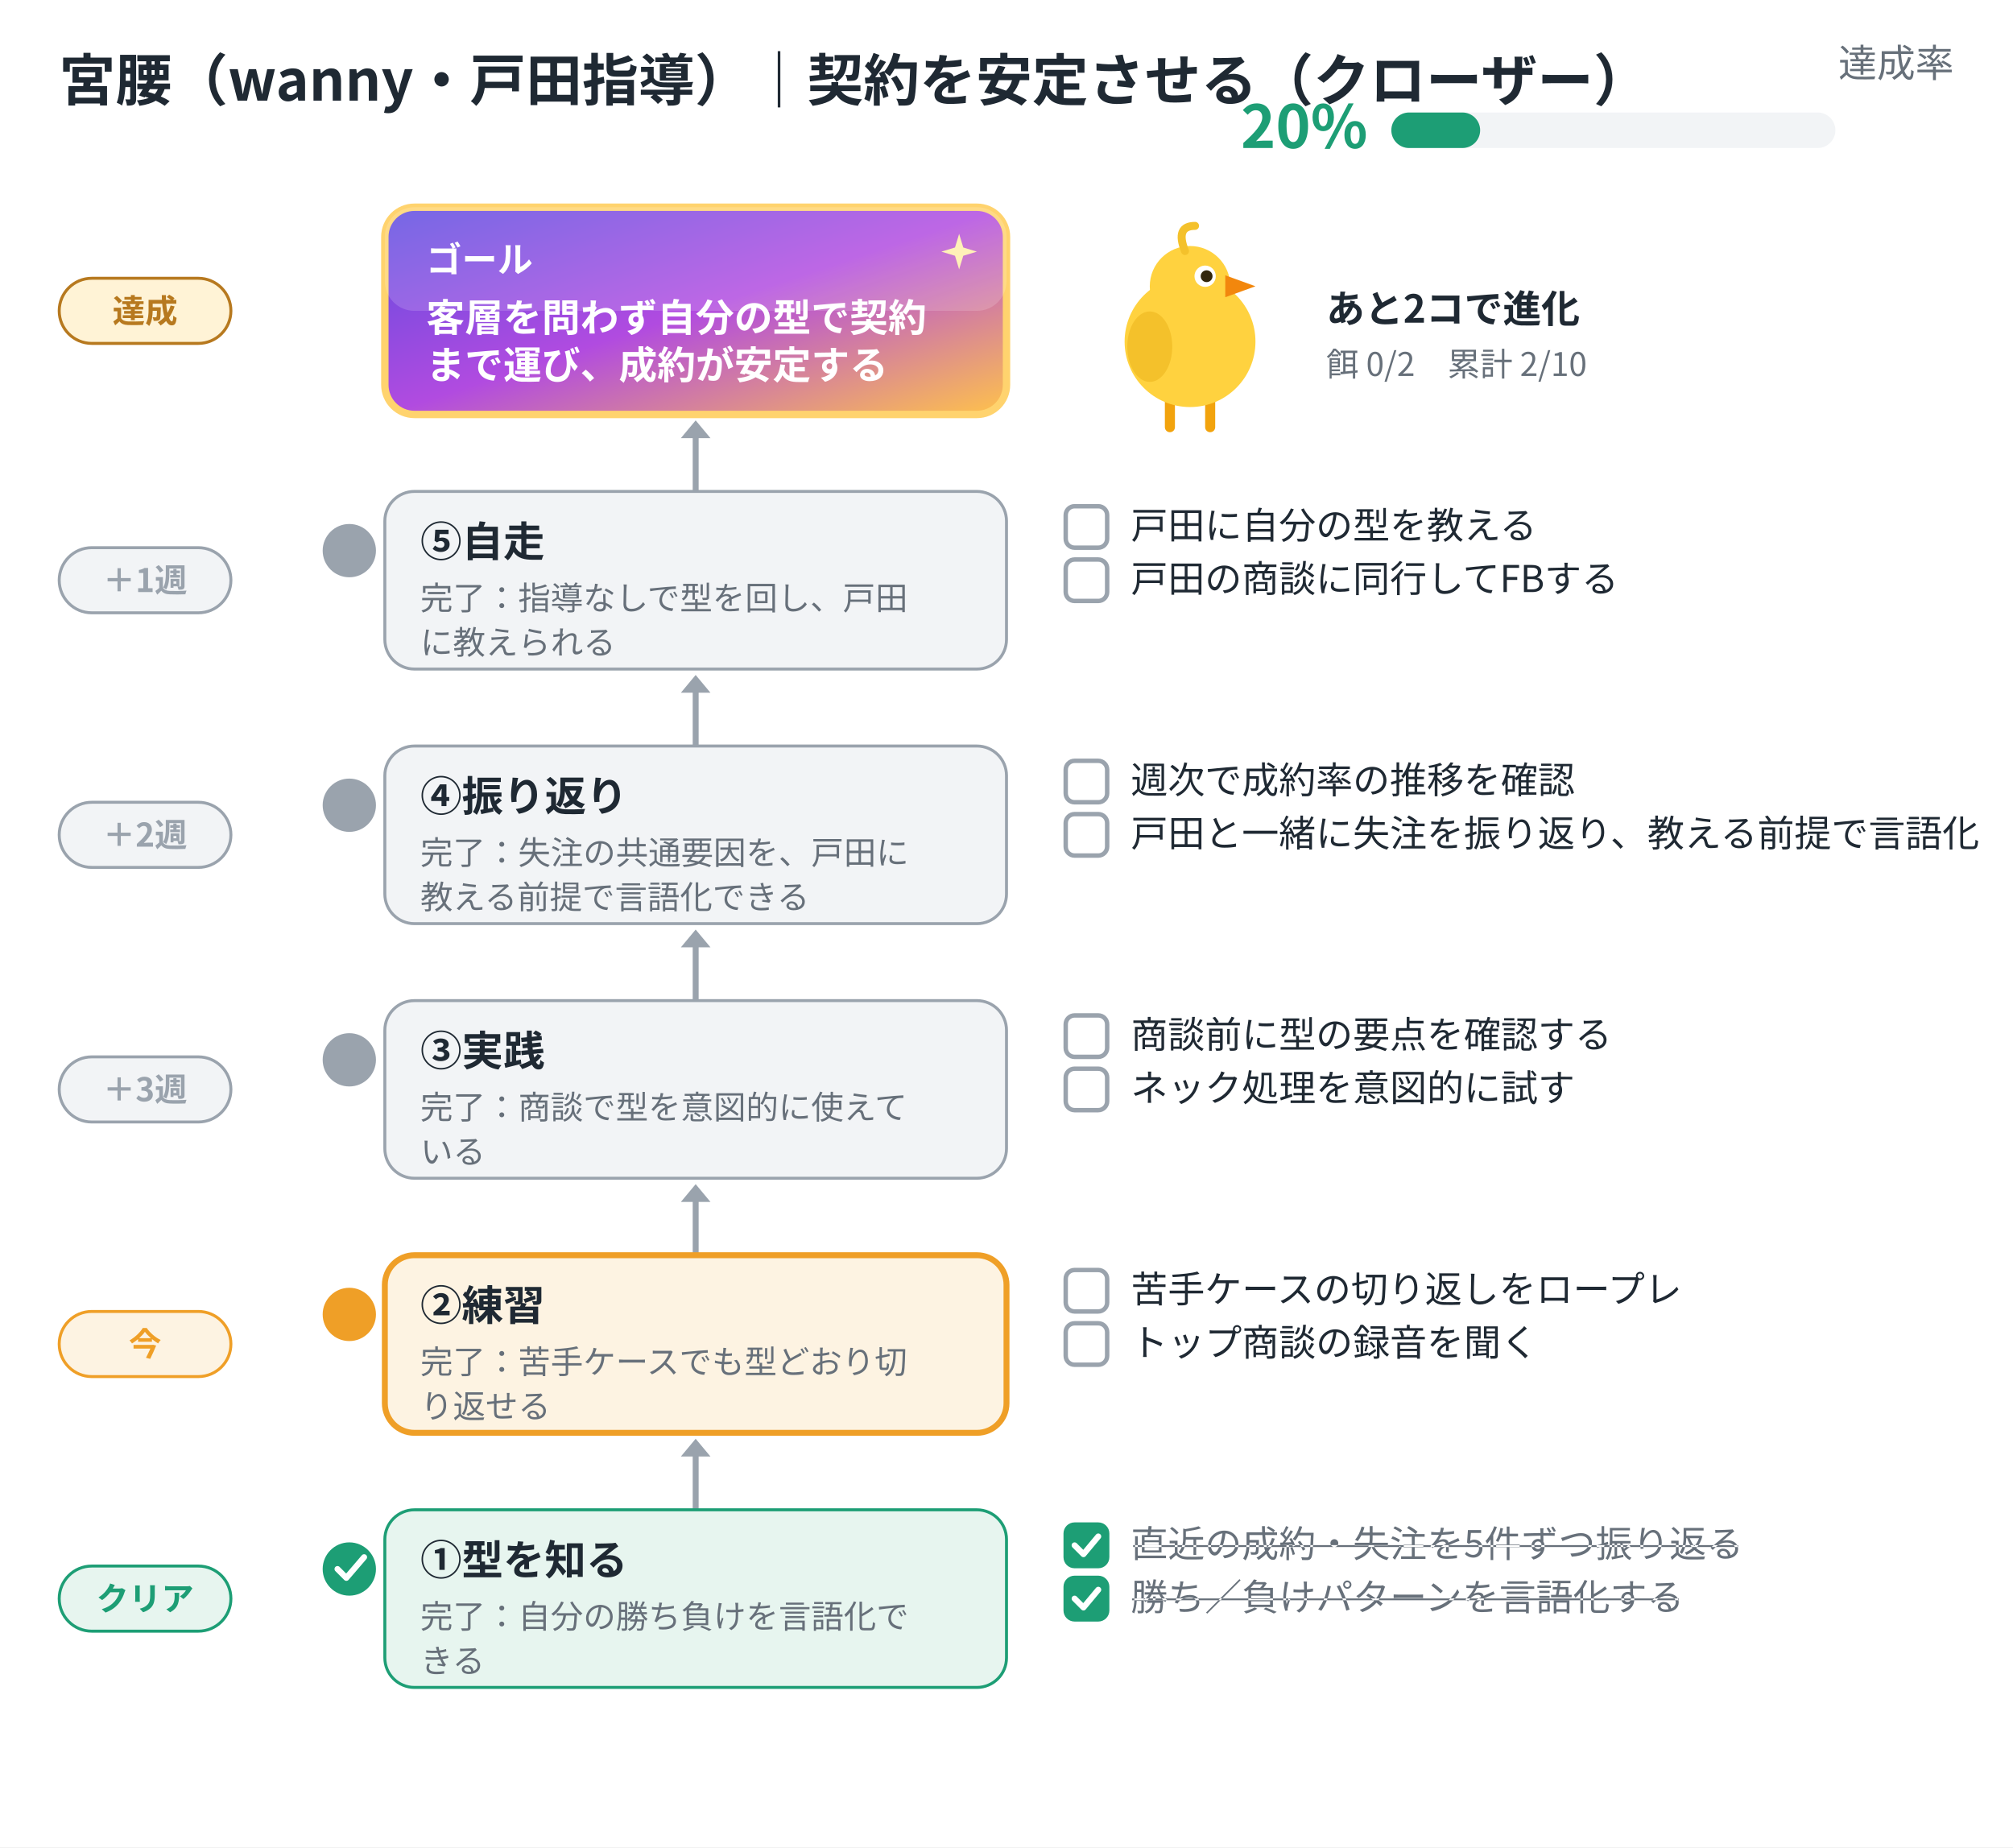
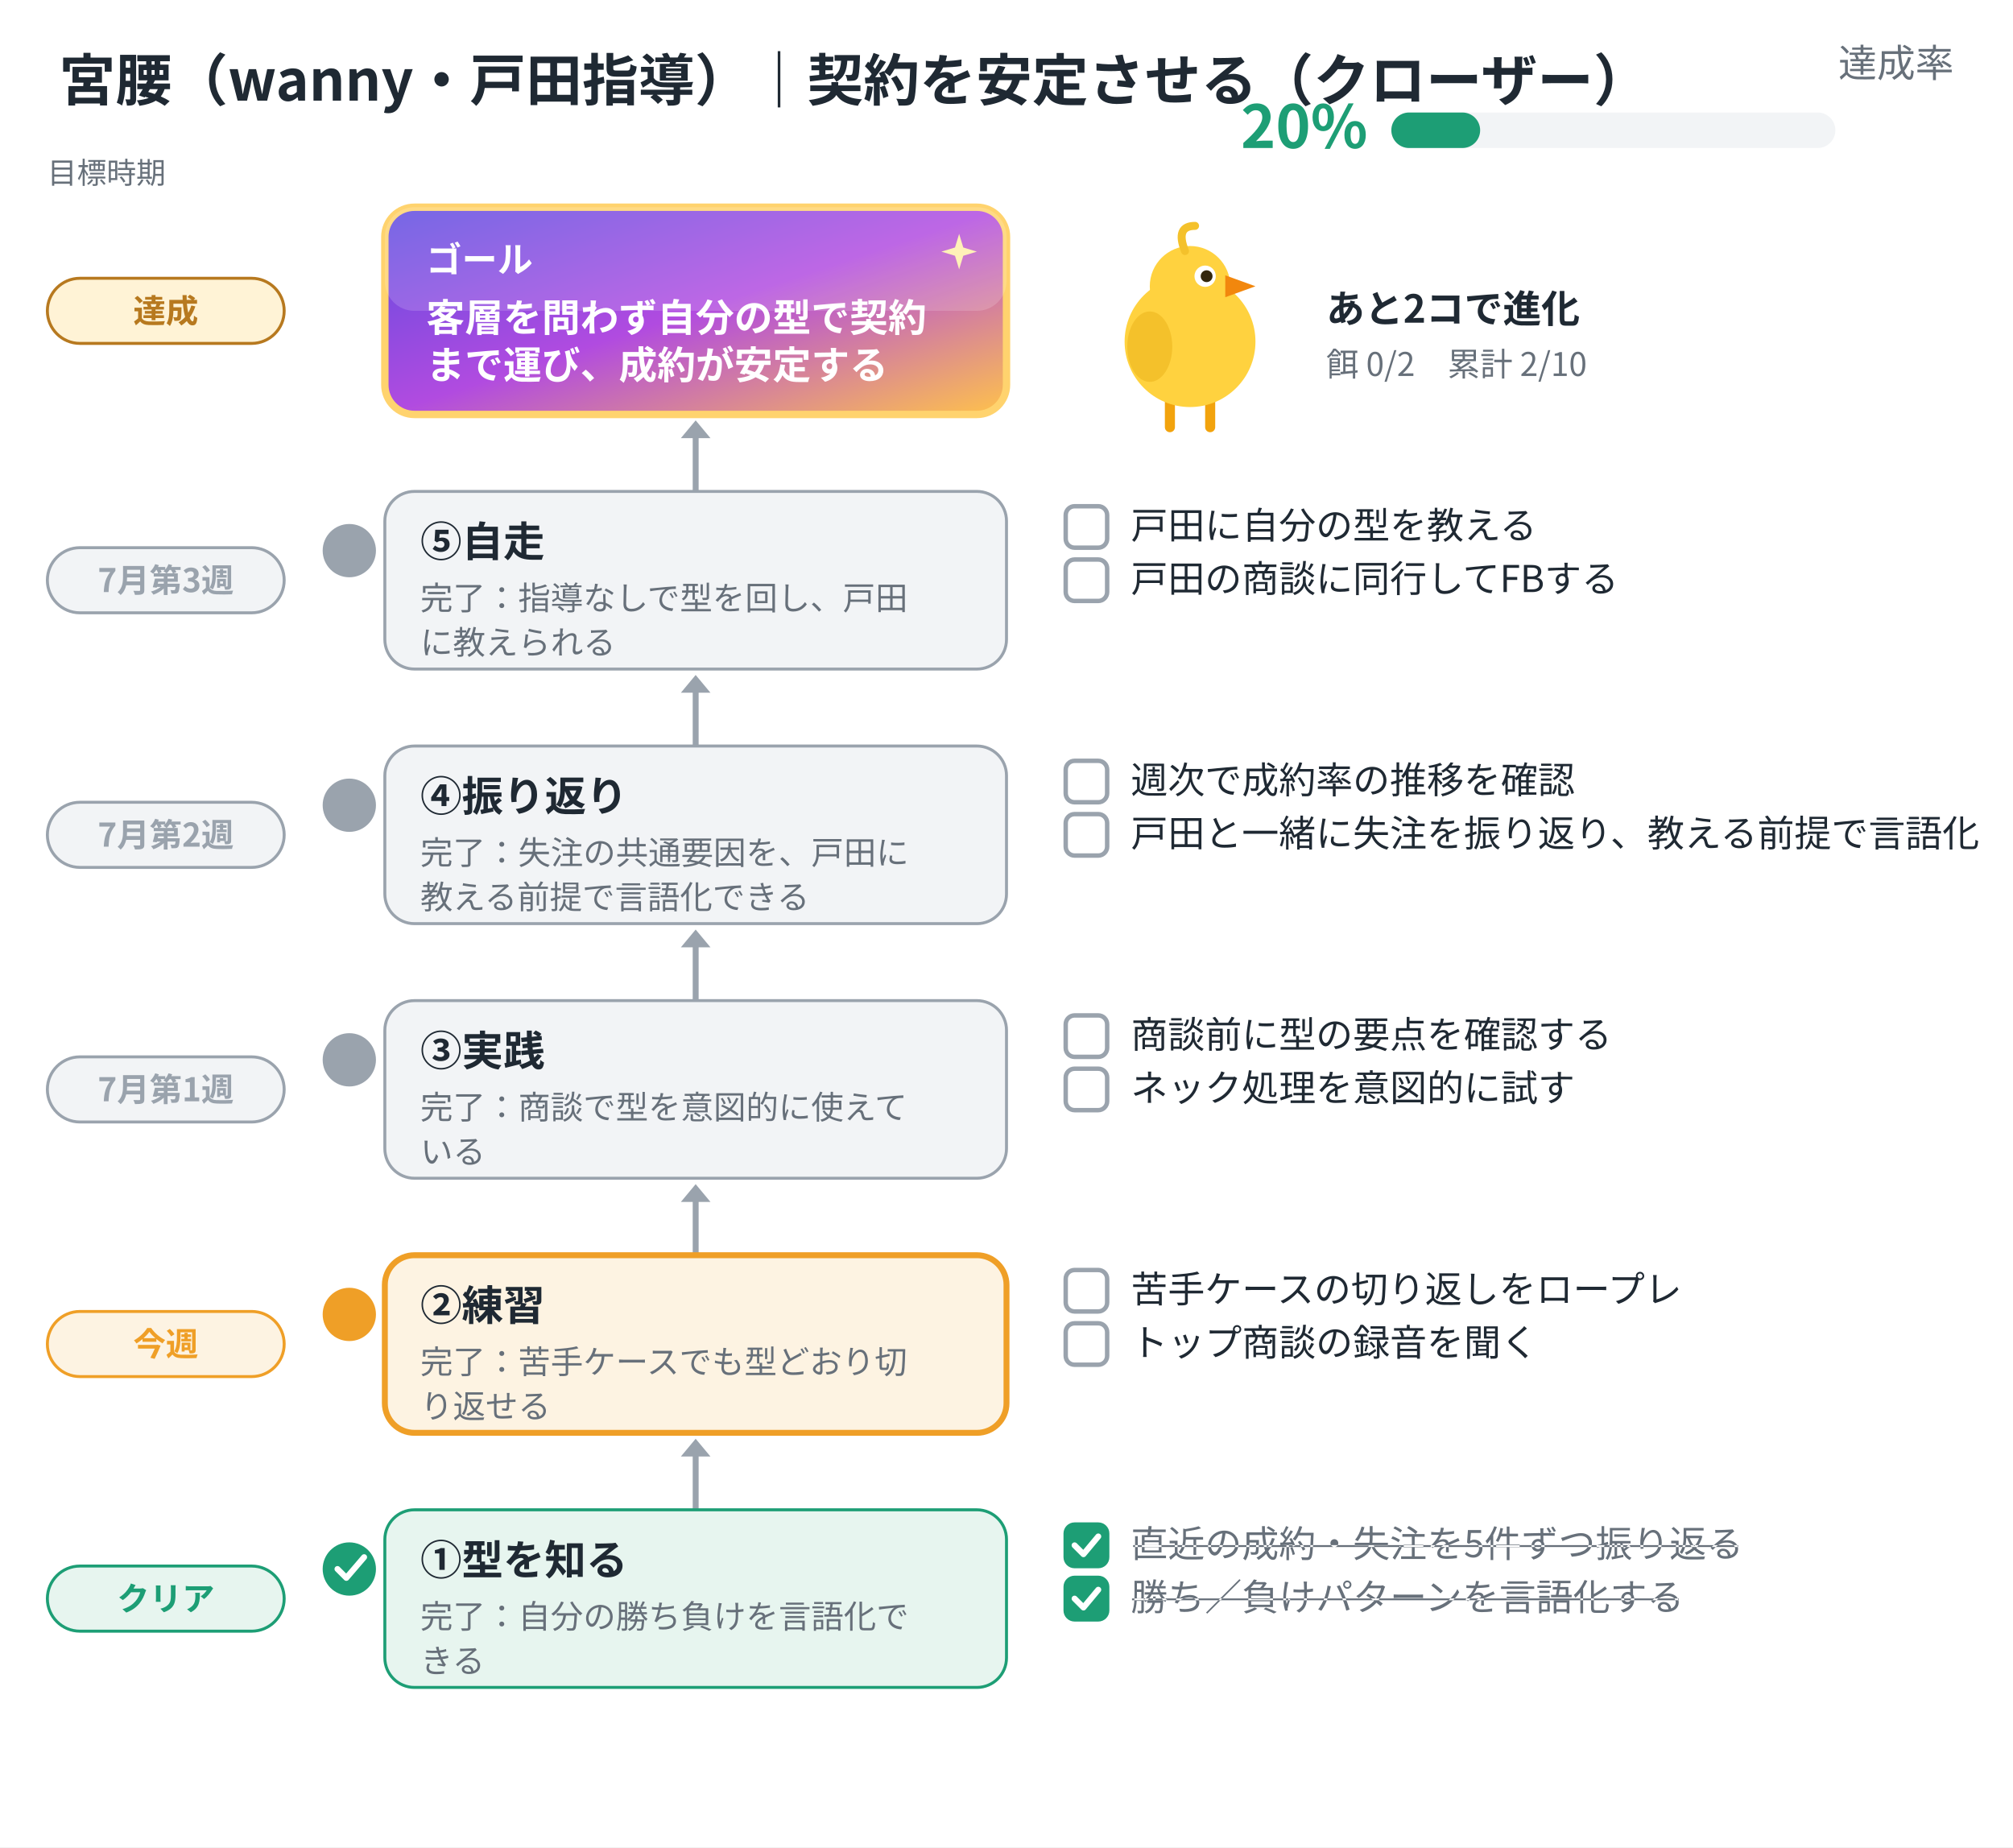
<svg xmlns="http://www.w3.org/2000/svg" viewBox="0 0 680 624" font-family="Hiragino Sans, 'Noto Sans CJK JP', 'Yu Gothic', sans-serif" width="680" height="624">
  <defs>
    <linearGradient id="goalGrad" x1="0" y1="0" x2="1" y2="1">
      <stop offset="0" stop-color="#5B4BE0" />
      <stop offset="0.5" stop-color="#B14BE0" />
      <stop offset="1" stop-color="#FFC24B" />
    </linearGradient>
    <linearGradient id="phx" x1="0" y1="0" x2="0" y2="1">
      <stop offset="0" stop-color="#FFE259" />
      <stop offset="0.5" stop-color="#FF9A00" />
      <stop offset="1" stop-color="#FF3D00" />
    </linearGradient>
    <linearGradient id="phx2" x1="0" y1="0" x2="0" y2="1">
      <stop offset="0" stop-color="#FFF0A0" />
      <stop offset="1" stop-color="#FF7A00" />
    </linearGradient>
    <linearGradient id="hen" x1="0" y1="0" x2="1" y2="1">
      <stop offset="0" stop-color="#37C9B0" />
      <stop offset="0.6" stop-color="#3DA0E8" />
      <stop offset="1" stop-color="#7A5BE0" />
    </linearGradient>
    <linearGradient id="pcock" x1="0" y1="0" x2="0" y2="1">
      <stop offset="0" stop-color="#2BD0C0" />
      <stop offset="0.55" stop-color="#2E8FD0" />
      <stop offset="1" stop-color="#2E4BB0" />
    </linearGradient>
    <linearGradient id="gold" x1="0" y1="0" x2="0" y2="1">
      <stop offset="0" stop-color="#FFF0A8" />
      <stop offset="0.5" stop-color="#F2C230" />
      <stop offset="1" stop-color="#C8901A" />
    </linearGradient>
  </defs>
  <rect x="0" y="0" width="680" height="624" fill="#FFFFFF" />
  <text x="20" y="34" font-size="19" font-weight="700" fill="#1F2933">宮腰（wanny・戸田指導）｜契約を安定させる（クローザー）</text>
  <text x="660" y="26" text-anchor="end" font-size="13" fill="#67707A">達成率</text>
  <text x="462" y="50" text-anchor="end" font-size="20" font-weight="700" fill="#1D9E75">20%</text>
  <rect x="470" y="38" width="150" height="12" rx="6" fill="#F2F4F6" />
  <rect x="470" y="38" width="30" height="12" rx="6" fill="#1D9E75" />
  <rect x="130" y="70" width="210" height="70" rx="10" fill="url(#goalGrad)" stroke="#FFD36E" stroke-width="2.5" />
  <rect x="130" y="70" width="210" height="35.0" rx="10" fill="#FFFFFF" opacity="0.16" />
  <text x="144" y="92" font-size="12" font-weight="700" fill="#FFFFFF">ゴール</text>
  <polygon points="324.0,79.0 325.4,83.6 330.0,85.0 325.4,86.4 324.0,91.0 322.6,86.4 318.0,85.0 322.6,83.6" fill="#FFF1B8" />
  <text x="144" y="112" font-size="13" font-weight="600" fill="#FFFFFF">客層を問わず自分の型で契約</text>
  <text x="144" y="128" font-size="13" font-weight="600" fill="#FFFFFF">まで運び、成約が安定する</text>
-   <rect x="20" y="94.0" width="58" height="22" rx="11" fill="#FFF3D6" stroke="#B7791F" stroke-width="1" />
-   <text x="49.0" y="109.0" text-anchor="middle" font-size="11" font-weight="700" fill="#B7791F">達成</text>
+   <rect x="16" y="94.0" width="80" height="22" rx="11" fill="#FFF3D6" stroke="#B7791F" stroke-width="1" />
+   <text x="56.0" y="109.0" text-anchor="middle" font-size="11" font-weight="700" fill="#B7791F">達成</text>
  <line x1="395.2" y1="134.1" x2="395.2" y2="144.3" stroke="#F2A30D" stroke-width="3.4" stroke-linecap="round" />
  <line x1="408.8" y1="134.1" x2="408.8" y2="144.3" stroke="#F2A30D" stroke-width="3.4" stroke-linecap="round" />
  <circle cx="402.0" cy="115.4" r="22.1" fill="#FFD23F" />
  <ellipse cx="388.4" cy="117.1" rx="7.6" ry="11.9" fill="#F4C12B" />
  <circle cx="402.0" cy="96.7" r="13.6" fill="#FFD23F" />
  <polygon points="413.9,93.0 424.1,96.7 413.9,100.4" fill="#F2870D" />
  <circle cx="407.1" cy="93.3" r="3.6" fill="#FFFFFF" />
  <circle cx="407.6" cy="93.3" r="2.0" fill="#33270D" />
  <path d="M400.3,84.8Q396.9,76.3 403.7,76.3" fill="none" stroke="#F4C12B" stroke-width="2.7" stroke-linecap="round" stroke-linejoin="round" />
  <text x="448" y="109" font-size="13" font-weight="700" fill="#1F2933">あと2コで進化</text>
  <text x="448" y="127" font-size="11" fill="#67707A">餌 0/2　累計 2/10</text>
+   <text x="16" y="62" font-size="10" fill="#67707A">目標時期</text>
  <line x1="235.0" y1="166" x2="235.0" y2="146" stroke="#9AA3AD" stroke-width="2" />
  <path d="M230.0,148 L235.0,142 L240.0,148 Z" fill="#9AA3AD" />
  <rect x="130" y="166" width="210" height="60" rx="10" fill="#F2F4F6" stroke="#9AA3AD" stroke-width="1" />
  <circle cx="118" cy="186" r="9" fill="#9AA3AD" />
  <text x="142" y="188" font-size="14" font-weight="700" fill="#1F2933">⑤自走</text>
  <text x="142" y="206" font-size="11" fill="#67707A">完了：指導なしで型を回し、戸田</text>
  <text x="142" y="221" font-size="11" fill="#67707A">に教えられる</text>
-   <rect x="20" y="185.0" width="58" height="22" rx="11" fill="#F2F4F6" stroke="#9AA3AD" stroke-width="1" />
-   <text x="49.0" y="200.0" text-anchor="middle" font-size="11" font-weight="700" fill="#9AA3AD">＋1週</text>
+   <rect x="16" y="185.0" width="80" height="22" rx="11" fill="#F2F4F6" stroke="#9AA3AD" stroke-width="1" />
+   <text x="56.0" y="200.0" text-anchor="middle" font-size="11" font-weight="700" fill="#9AA3AD">7月第3週</text>
  <rect x="360" y="171" width="14" height="14" rx="3" fill="#fff" stroke="#9AA3AD" stroke-width="1.5" />
  <text x="382" y="182" font-size="12.5" fill="#1F2933">戸田に自分の型を教える</text>
  <rect x="360" y="189" width="14" height="14" rx="3" fill="#fff" stroke="#9AA3AD" stroke-width="1.5" />
  <text x="382" y="200" font-size="12.5" fill="#1F2933">戸田の商談に同行してFBする</text>
  <line x1="235.0" y1="252" x2="235.0" y2="232" stroke="#9AA3AD" stroke-width="2" />
  <path d="M230.0,234 L235.0,228 L240.0,234 Z" fill="#9AA3AD" />
  <rect x="130" y="252" width="210" height="60" rx="10" fill="#F2F4F6" stroke="#9AA3AD" stroke-width="1" />
  <circle cx="118" cy="272" r="9" fill="#9AA3AD" />
  <text x="142" y="274" font-size="14" font-weight="700" fill="#1F2933">④振り返り</text>
  <text x="142" y="292" font-size="11" fill="#67707A">完了：失注の共通要因を、戸田に</text>
  <text x="142" y="307" font-size="11" fill="#67707A">教える前提で言語化できる</text>
-   <rect x="20" y="271.0" width="58" height="22" rx="11" fill="#F2F4F6" stroke="#9AA3AD" stroke-width="1" />
-   <text x="49.0" y="286.0" text-anchor="middle" font-size="11" font-weight="700" fill="#9AA3AD">＋2週</text>
+   <rect x="16" y="271.0" width="80" height="22" rx="11" fill="#F2F4F6" stroke="#9AA3AD" stroke-width="1" />
+   <text x="56.0" y="286.0" text-anchor="middle" font-size="11" font-weight="700" fill="#9AA3AD">7月第2週</text>
  <rect x="360" y="257" width="14" height="14" rx="3" fill="#fff" stroke="#9AA3AD" stroke-width="1.5" />
  <text x="382" y="268" font-size="12.5" fill="#1F2933">週次で成約率の推移を確認</text>
  <rect x="360" y="275" width="14" height="14" rx="3" fill="#fff" stroke="#9AA3AD" stroke-width="1.5" />
  <text x="382" y="286" font-size="12.5" fill="#1F2933">戸田と一緒に失注を振り返り、教える前提で言語化</text>
  <line x1="235.0" y1="338" x2="235.0" y2="318" stroke="#9AA3AD" stroke-width="2" />
  <path d="M230.0,320 L235.0,314 L240.0,320 Z" fill="#9AA3AD" />
  <rect x="130" y="338" width="210" height="60" rx="10" fill="#F2F4F6" stroke="#9AA3AD" stroke-width="1" />
  <circle cx="118" cy="358" r="9" fill="#9AA3AD" />
  <text x="142" y="360" font-size="14" font-weight="700" fill="#1F2933">③実践</text>
  <text x="142" y="378" font-size="11" fill="#67707A">完了：商談で型を意図的に使えて</text>
  <text x="142" y="393" font-size="11" fill="#67707A">いる</text>
-   <rect x="20" y="357.0" width="58" height="22" rx="11" fill="#F2F4F6" stroke="#9AA3AD" stroke-width="1" />
-   <text x="49.0" y="372.0" text-anchor="middle" font-size="11" font-weight="700" fill="#9AA3AD">＋3週</text>
+   <rect x="16" y="357.0" width="80" height="22" rx="11" fill="#F2F4F6" stroke="#9AA3AD" stroke-width="1" />
+   <text x="56.0" y="372.0" text-anchor="middle" font-size="11" font-weight="700" fill="#9AA3AD">7月第1週</text>
  <rect x="360" y="343" width="14" height="14" rx="3" fill="#fff" stroke="#9AA3AD" stroke-width="1.5" />
  <text x="382" y="354" font-size="12.5" fill="#1F2933">商談前に型の要点を確認する</text>
  <rect x="360" y="361" width="14" height="14" rx="3" fill="#fff" stroke="#9AA3AD" stroke-width="1.5" />
  <text x="382" y="372" font-size="12.5" fill="#1F2933">ネック処理を意図的に試す</text>
  <line x1="235.0" y1="424" x2="235.0" y2="404" stroke="#9AA3AD" stroke-width="2" />
  <path d="M230.0,406 L235.0,400 L240.0,406 Z" fill="#9AA3AD" />
  <rect x="130" y="424" width="210" height="60" rx="10" fill="#FDF3E2" stroke="#EF9F27" stroke-width="2" />
  <circle cx="118" cy="444" r="9" fill="#EF9F27" />
  <text x="142" y="446" font-size="14" font-weight="700" fill="#1F2933">②練習</text>
  <text x="142" y="464" font-size="11" fill="#67707A">完了：苦手ケースでも型どおり切</text>
  <text x="142" y="479" font-size="11" fill="#67707A">り返せる</text>
-   <rect x="20" y="443.0" width="58" height="22" rx="11" fill="#FDF3E2" stroke="#EF9F27" stroke-width="1" />
-   <text x="49.0" y="458.0" text-anchor="middle" font-size="11" font-weight="700" fill="#EF9F27">今</text>
+   <rect x="16" y="443.0" width="80" height="22" rx="11" fill="#FDF3E2" stroke="#EF9F27" stroke-width="1" />
+   <text x="56.0" y="458.0" text-anchor="middle" font-size="11" font-weight="700" fill="#EF9F27">今週</text>
  <rect x="360" y="429" width="14" height="14" rx="3" fill="#fff" stroke="#9AA3AD" stroke-width="1.5" />
  <text x="382" y="440" font-size="12.5" fill="#1F2933">苦手ケースの切り返しをロープレ</text>
  <rect x="360" y="447" width="14" height="14" rx="3" fill="#fff" stroke="#9AA3AD" stroke-width="1.5" />
  <text x="382" y="458" font-size="12.5" fill="#1F2933">トップ商談の録音を聞く</text>
  <line x1="235.0" y1="510" x2="235.0" y2="490" stroke="#9AA3AD" stroke-width="2" />
  <path d="M230.0,492 L235.0,486 L240.0,492 Z" fill="#9AA3AD" />
  <rect x="130" y="510" width="210" height="60" rx="10" fill="#E7F5EF" stroke="#1D9E75" stroke-width="1" />
  <circle cx="118" cy="530" r="9" fill="#1D9E75" />
  <path d="M114,530 l3,3 l6,-7" fill="none" stroke="#fff" stroke-width="2" stroke-linecap="round" stroke-linejoin="round" />
  <text x="142" y="532" font-size="14" font-weight="700" fill="#1F2933">①型を知る</text>
  <text x="142" y="550" font-size="11" fill="#67707A">完了：自分の勝ち負けを言語化で</text>
  <text x="142" y="565" font-size="11" fill="#67707A">きる</text>
-   <rect x="20" y="529.0" width="58" height="22" rx="11" fill="#E7F5EF" stroke="#1D9E75" stroke-width="1" />
-   <text x="49.0" y="544.0" text-anchor="middle" font-size="11" font-weight="700" fill="#1D9E75">クリア</text>
+   <rect x="16" y="529.0" width="80" height="22" rx="11" fill="#E7F5EF" stroke="#1D9E75" stroke-width="1" />
+   <text x="56.0" y="544.0" text-anchor="middle" font-size="11" font-weight="700" fill="#1D9E75">クリア</text>
  <rect x="360" y="515" width="14" height="14" rx="3" fill="#1D9E75" stroke="#1D9E75" stroke-width="1.5" />
  <path d="M363,522 l3,3 l5,-6" fill="none" stroke="#fff" stroke-width="2" stroke-linecap="round" stroke-linejoin="round" />
  <text x="382" y="526" font-size="12.5" fill="#67707A" text-decoration="line-through">直近の成約・失注を5件ずつ振り返る</text>
  <rect x="360" y="533" width="14" height="14" rx="3" fill="#1D9E75" stroke="#1D9E75" stroke-width="1.5" />
  <path d="M363,540 l3,3 l5,-6" fill="none" stroke="#fff" stroke-width="2" stroke-linecap="round" stroke-linejoin="round" />
  <text x="382" y="544" font-size="12.5" fill="#67707A" text-decoration="line-through">勝ち／負けパターンを言語化する</text>
</svg>
